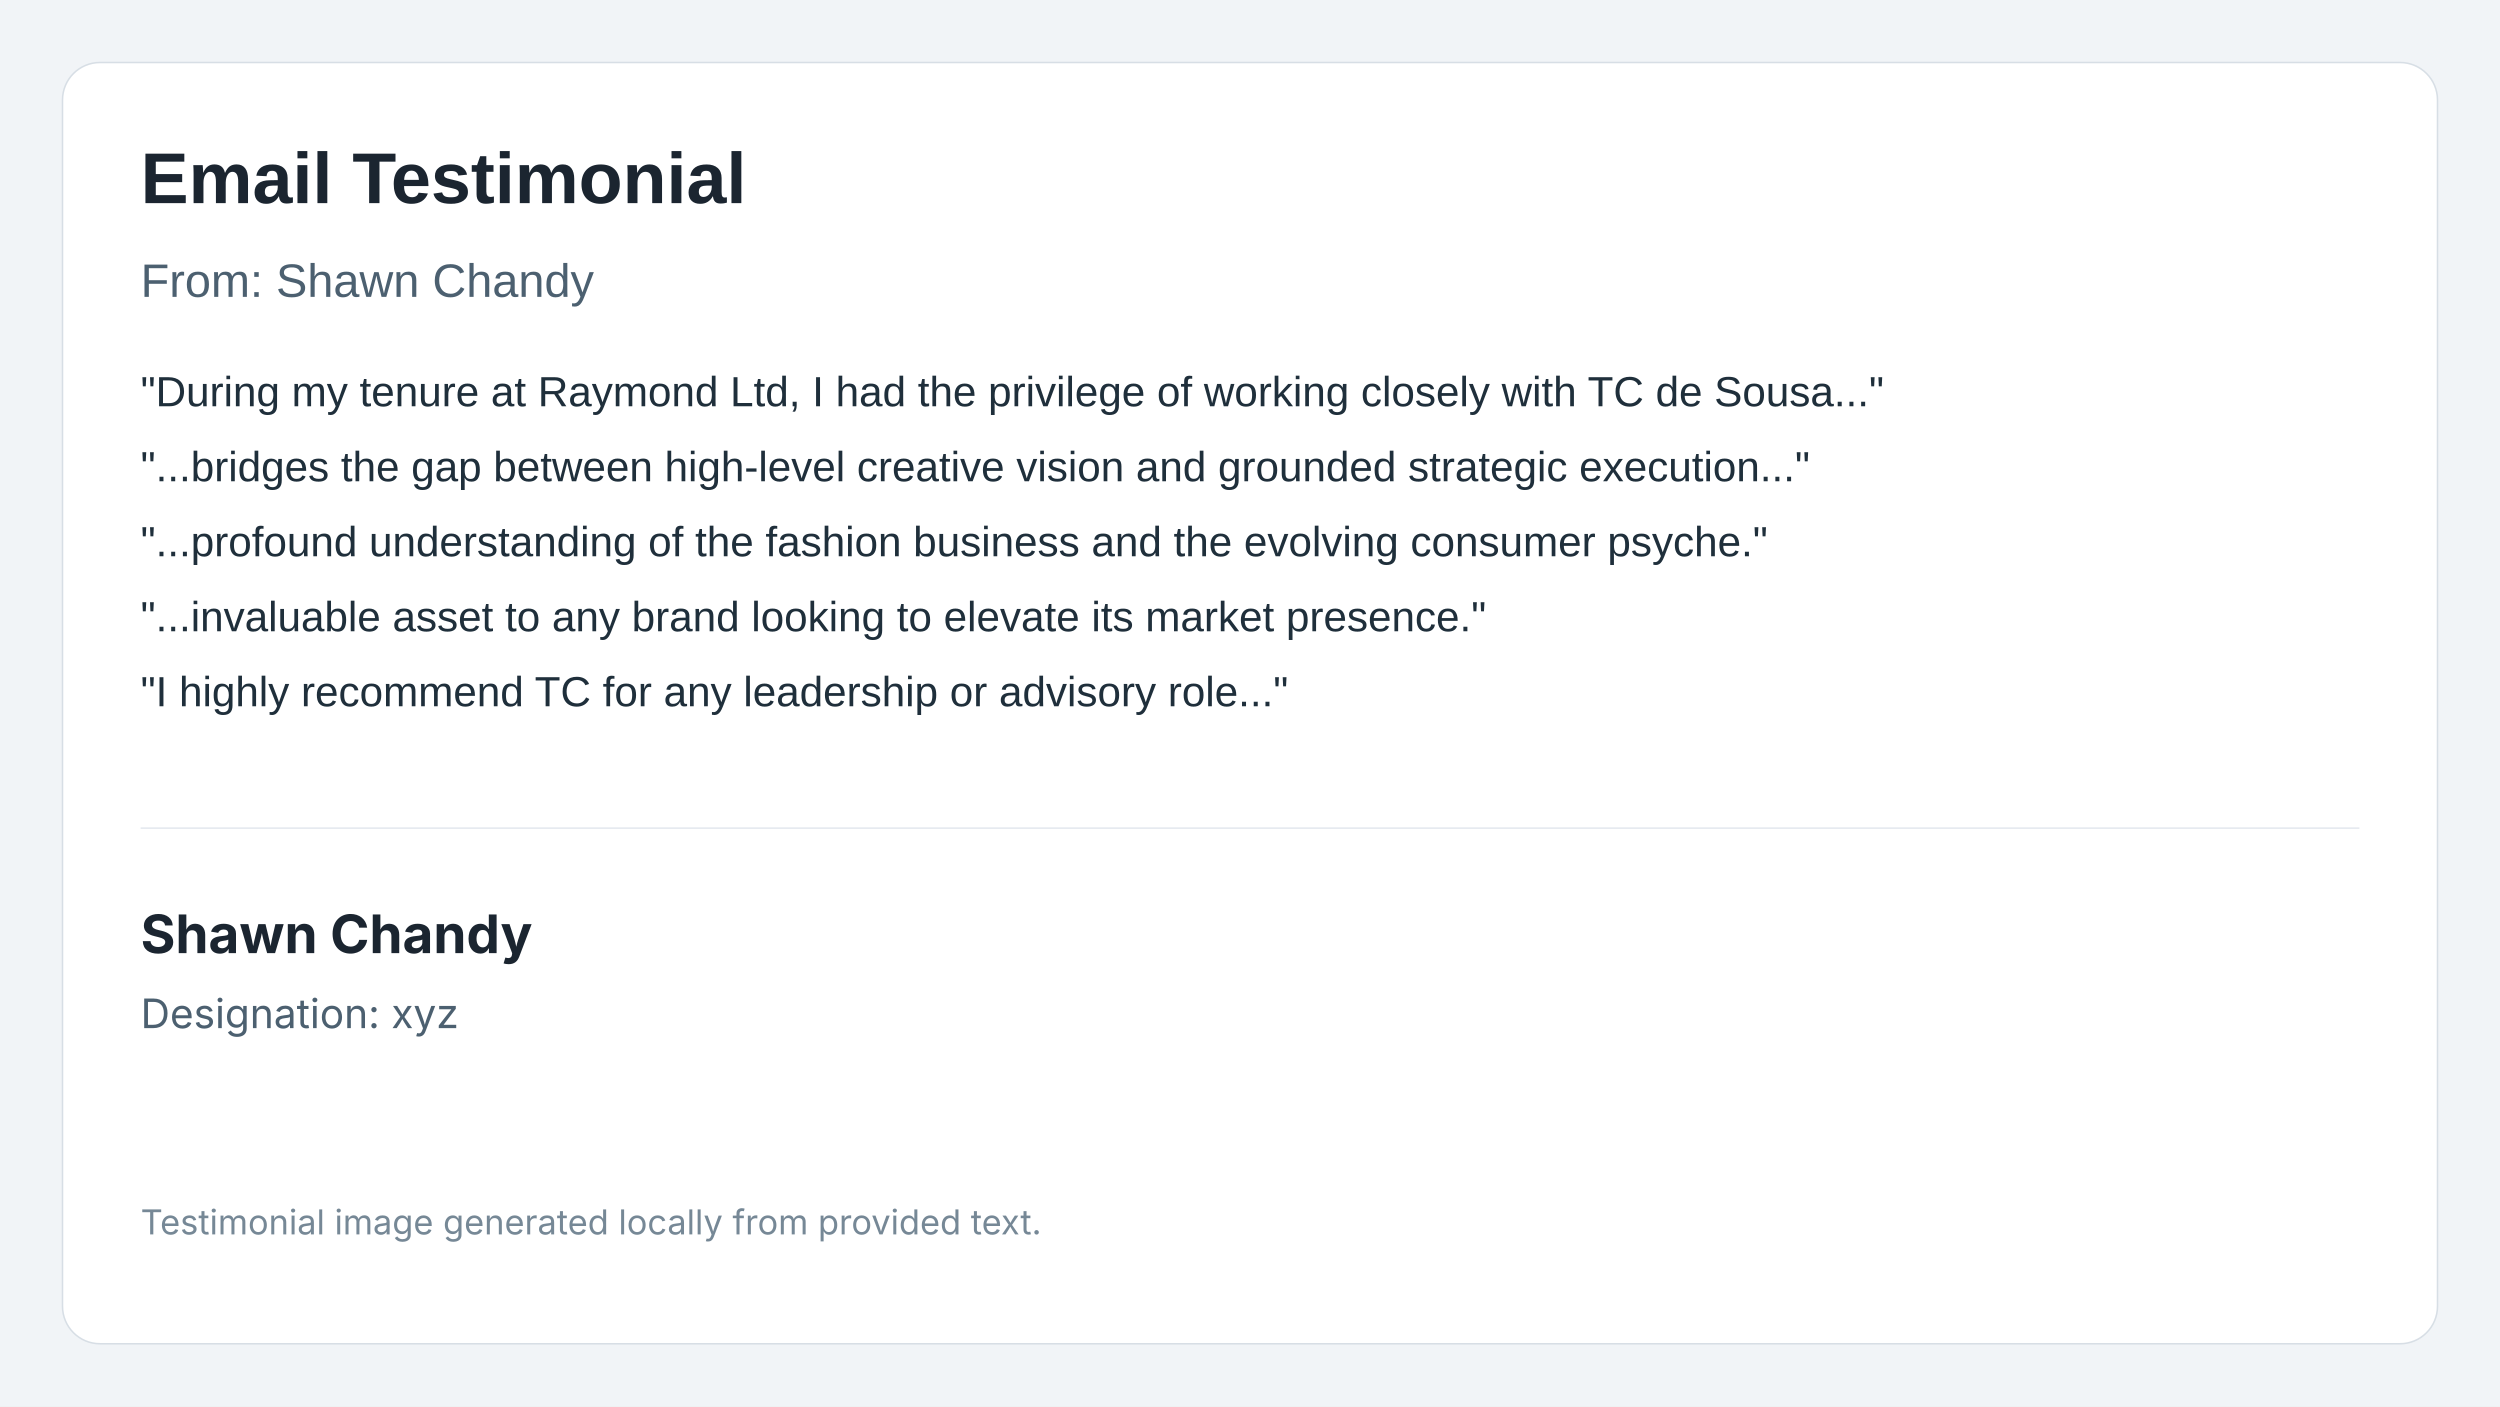
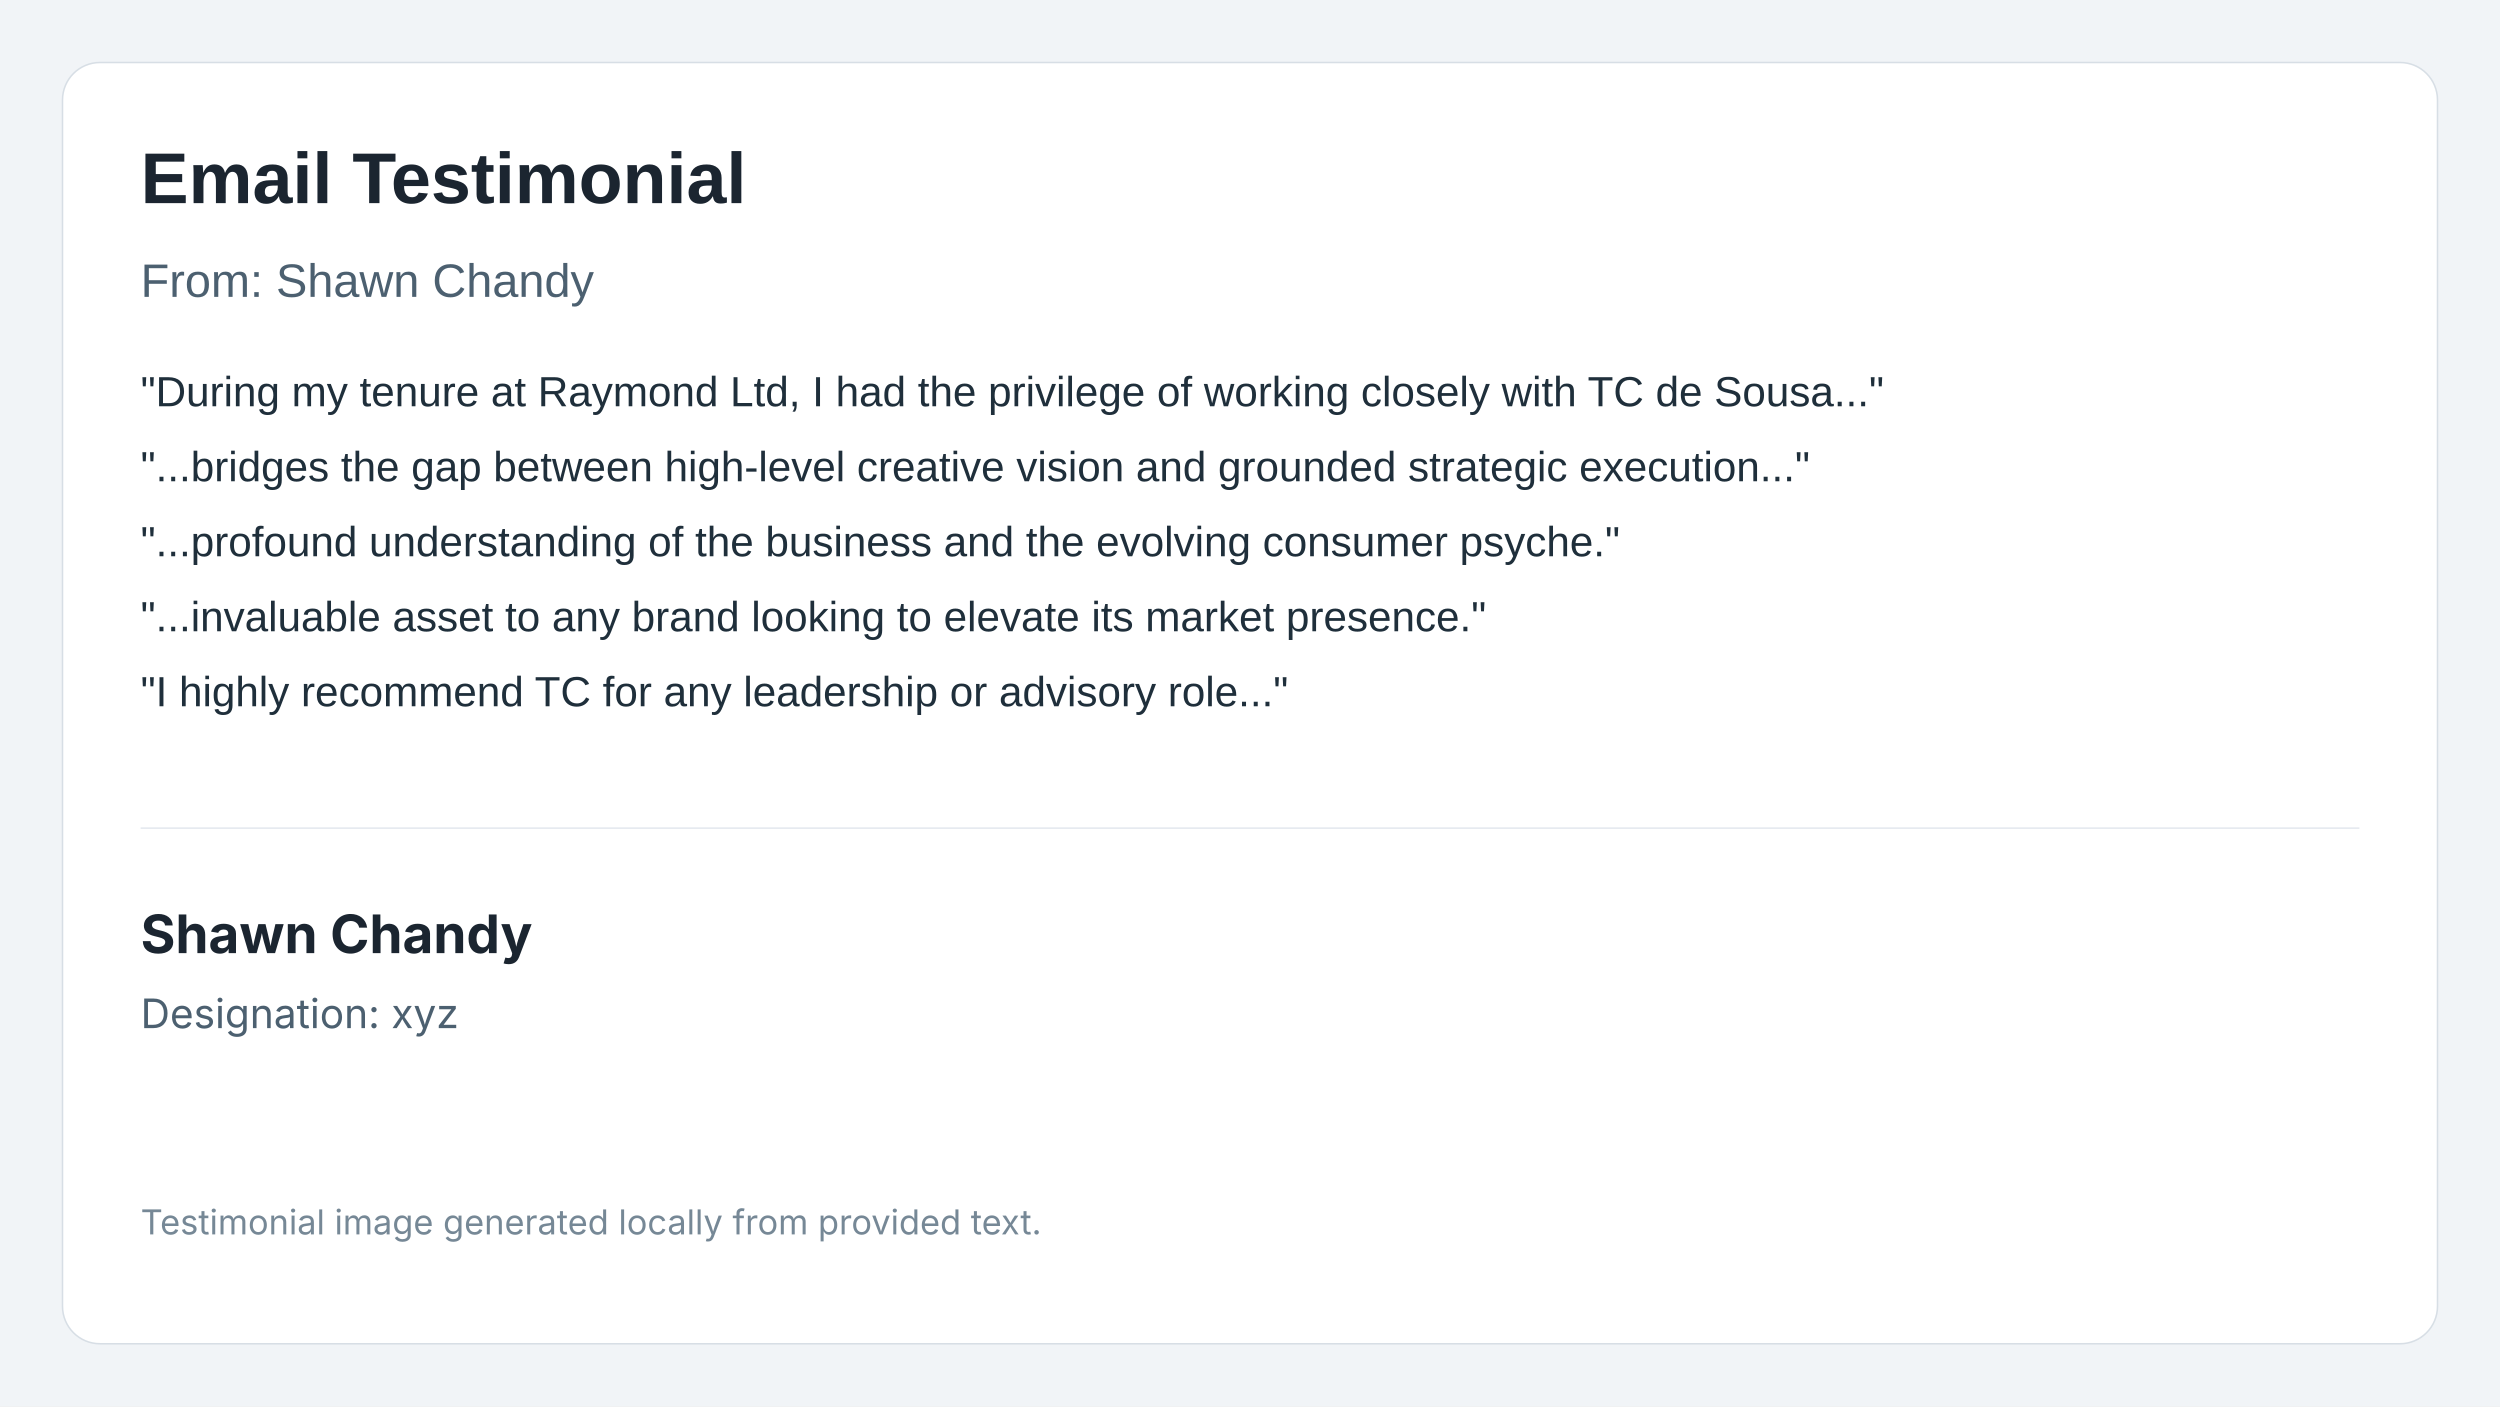
<svg xmlns="http://www.w3.org/2000/svg" width="1600" height="900" viewBox="0 0 1600 900">
  <rect width="1600" height="900" fill="#f1f4f7" />
  <rect x="40" y="40" width="1520" height="820" rx="24" fill="#ffffff" stroke="#d7dee5" />
  <text x="90" y="130" fill="#1b2530" font-family="Arial, sans-serif" font-size="46" font-weight="700">Email Testimonial</text>
  <text x="90" y="190" fill="#4c6070" font-family="Arial, sans-serif" font-size="30">From: Shawn Chandy</text>
  <text x="90" y="260" fill="#1f2f3b" font-family="Arial, sans-serif" font-size="27">"During my tenure at Raymond Ltd, I had the privilege of working closely with TC de Sousa..."</text>
  <text x="90" y="308" fill="#1f2f3b" font-family="Arial, sans-serif" font-size="27">"...bridges the gap between high-level creative vision and grounded strategic execution..."</text>
-   <text x="90" y="356" fill="#1f2f3b" font-family="Arial, sans-serif" font-size="27">"...profound understanding of the fashion business and the evolving consumer psyche."</text>
+   <text x="90" y="356" fill="#1f2f3b" font-family="Arial, sans-serif" font-size="27">"...profound understanding of the business and the evolving consumer psyche."</text>
  <text x="90" y="404" fill="#1f2f3b" font-family="Arial, sans-serif" font-size="27">"...invaluable asset to any brand looking to elevate its market presence."</text>
  <text x="90" y="452" fill="#1f2f3b" font-family="Arial, sans-serif" font-size="27">"I highly recommend TC for any leadership or advisory role..."</text>
  <line x1="90" y1="530" x2="1510" y2="530" stroke="#e3e8ee" />
  <text x="90" y="610" fill="#1b2530" font-family="Inter, Arial, sans-serif" font-size="34" font-weight="700">Shawn Chandy</text>
  <text x="90" y="658" fill="#4c6070" font-family="Inter, Arial, sans-serif" font-size="26">Designation: xyz</text>
  <text x="90" y="790" fill="#768896" font-family="Inter, Arial, sans-serif" font-size="22">Testimonial image generated locally from provided text.</text>
</svg>
